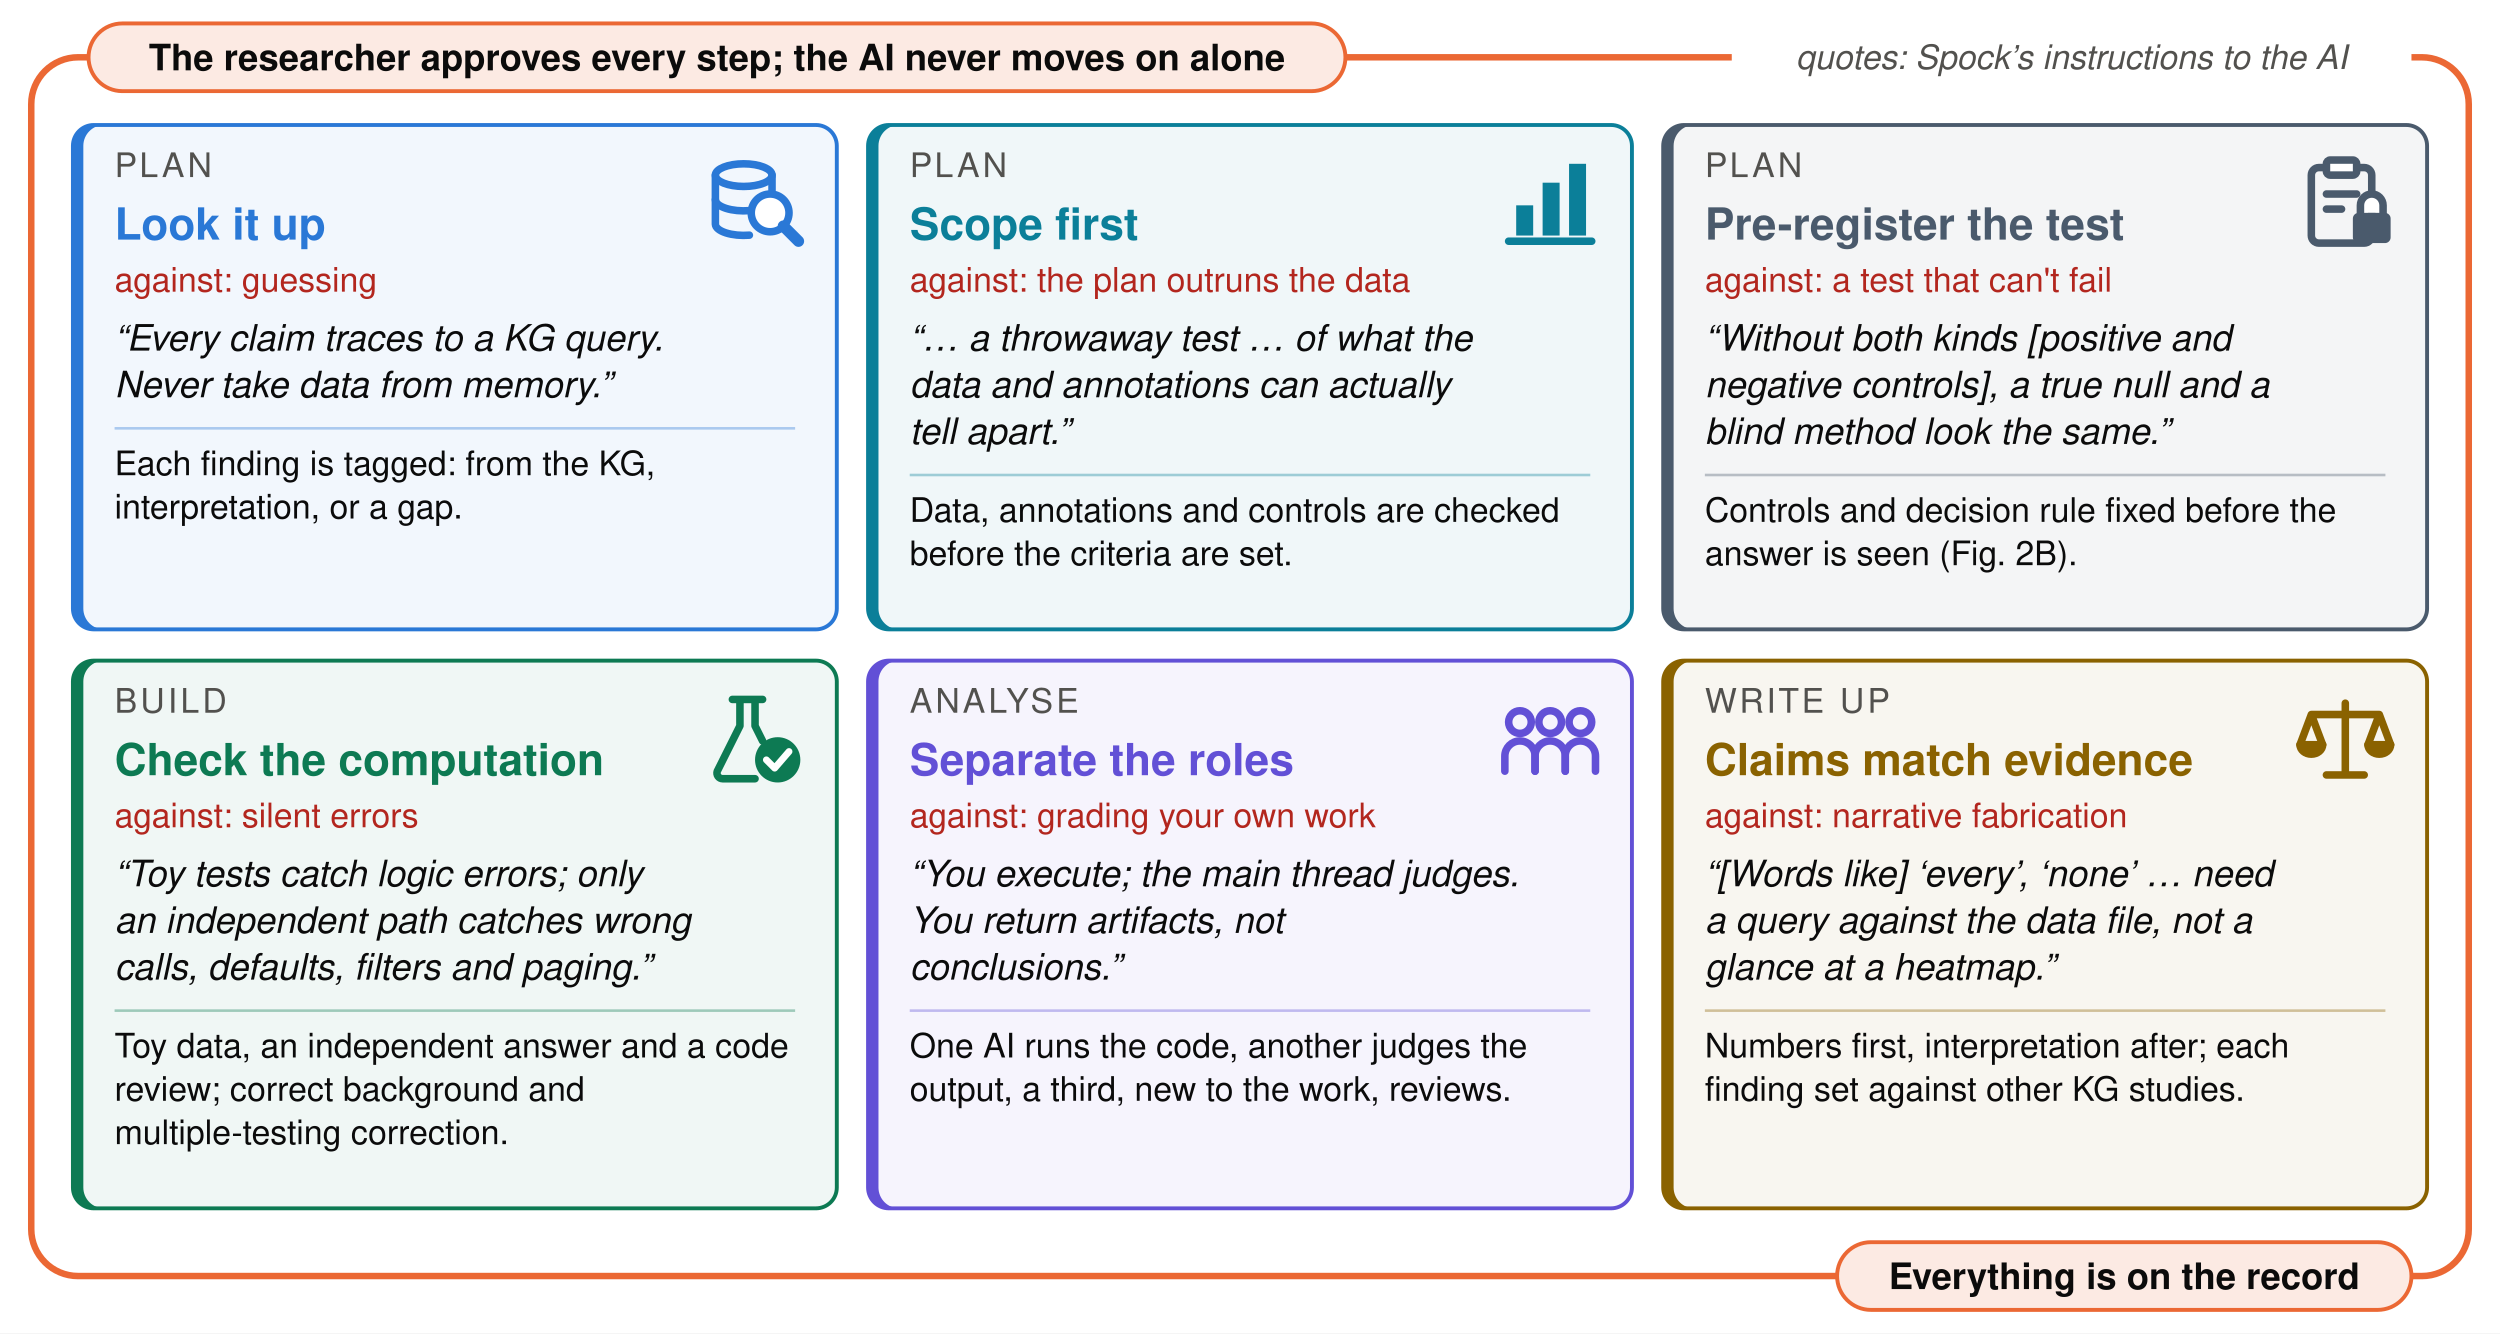
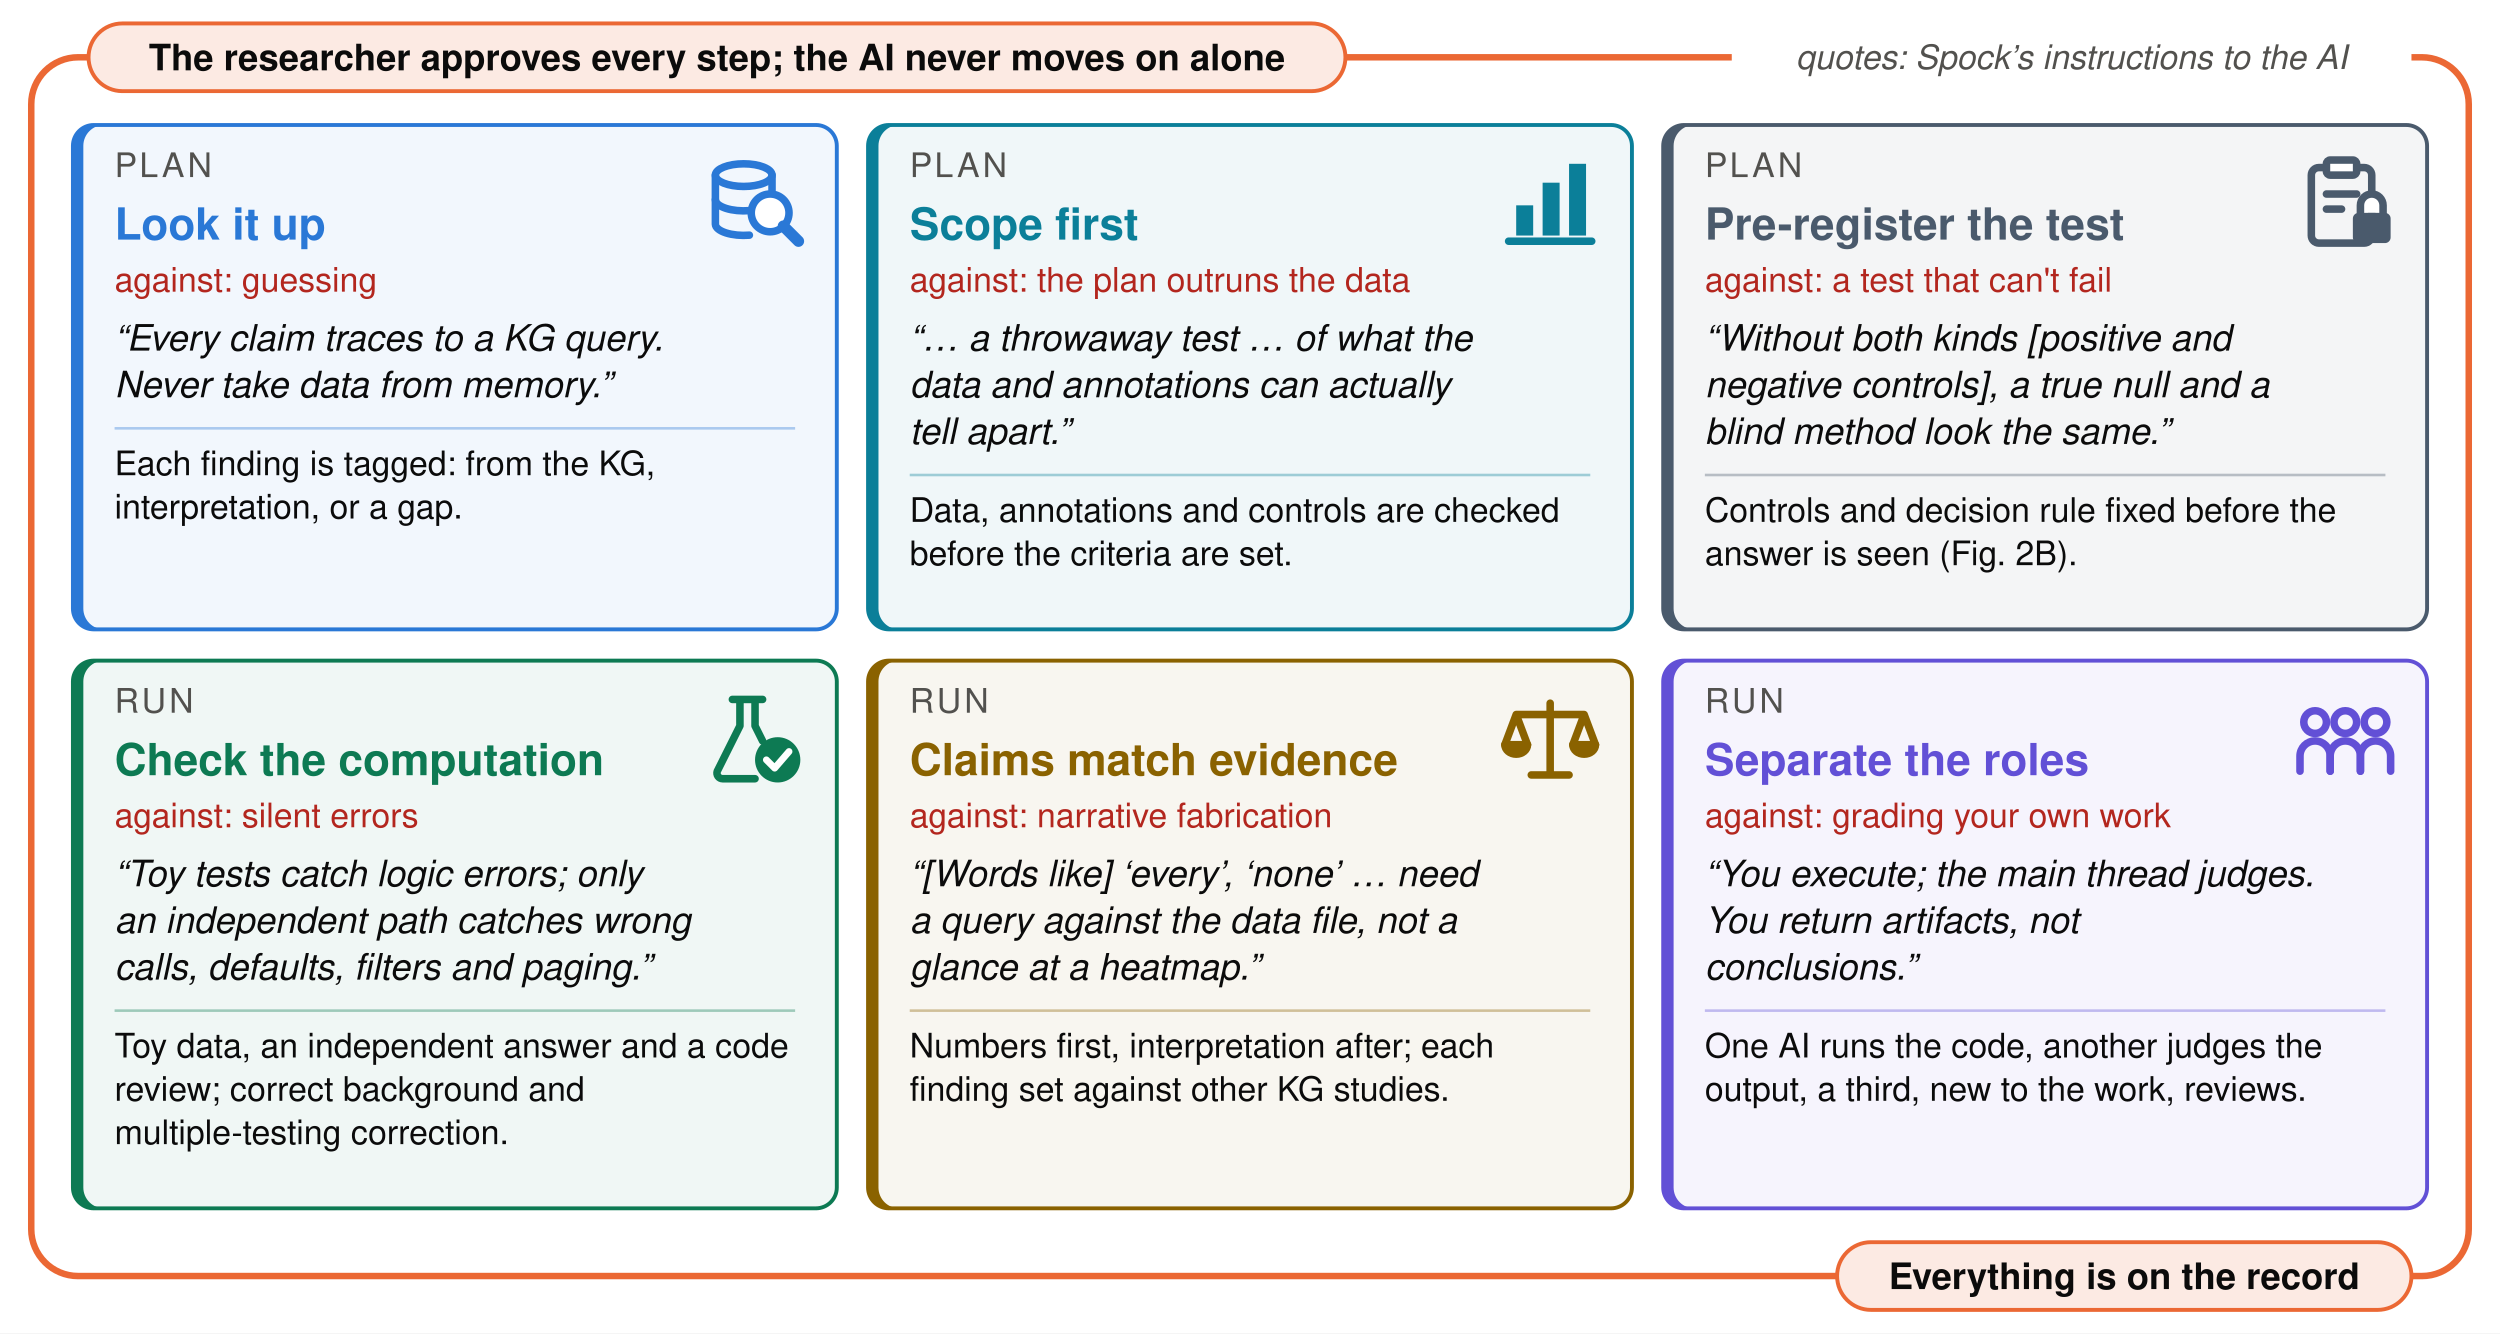
<svg xmlns="http://www.w3.org/2000/svg" width="960" height="512" viewBox="0 0 960 512" font-family="Helvetica, Arial, 'Segoe UI', sans-serif">
  <defs>
    <marker id="m0b0b0b" viewBox="0 0 10 10" refX="9" refY="5" markerWidth="6" markerHeight="6" orient="auto-start-reverse">
      <path d="M0,0 L10,5 L0,10 z" fill="#0b0b0b" />
    </marker>
    <marker id="m0b7f99" viewBox="0 0 10 10" refX="9" refY="5" markerWidth="6" markerHeight="6" orient="auto-start-reverse">
      <path d="M0,0 L10,5 L0,10 z" fill="#0b7f99" />
    </marker>
    <marker id="m0d7a53" viewBox="0 0 10 10" refX="9" refY="5" markerWidth="6" markerHeight="6" orient="auto-start-reverse">
      <path d="M0,0 L10,5 L0,10 z" fill="#0d7a53" />
    </marker>
    <marker id="m1baf7a" viewBox="0 0 10 10" refX="9" refY="5" markerWidth="6" markerHeight="6" orient="auto-start-reverse">
      <path d="M0,0 L10,5 L0,10 z" fill="#1baf7a" />
    </marker>
    <marker id="m2a78d6" viewBox="0 0 10 10" refX="9" refY="5" markerWidth="6" markerHeight="6" orient="auto-start-reverse">
      <path d="M0,0 L10,5 L0,10 z" fill="#2a78d6" />
    </marker>
    <marker id="m4a5a6c" viewBox="0 0 10 10" refX="9" refY="5" markerWidth="6" markerHeight="6" orient="auto-start-reverse">
      <path d="M0,0 L10,5 L0,10 z" fill="#4a5a6c" />
    </marker>
    <marker id="m52514e" viewBox="0 0 10 10" refX="9" refY="5" markerWidth="6" markerHeight="6" orient="auto-start-reverse">
      <path d="M0,0 L10,5 L0,10 z" fill="#52514e" />
    </marker>
    <marker id="m6250d6" viewBox="0 0 10 10" refX="9" refY="5" markerWidth="6" markerHeight="6" orient="auto-start-reverse">
      <path d="M0,0 L10,5 L0,10 z" fill="#6250d6" />
    </marker>
    <marker id="m8a6200" viewBox="0 0 10 10" refX="9" refY="5" markerWidth="6" markerHeight="6" orient="auto-start-reverse">
      <path d="M0,0 L10,5 L0,10 z" fill="#8a6200" />
    </marker>
    <marker id="mb0397a" viewBox="0 0 10 10" refX="9" refY="5" markerWidth="6" markerHeight="6" orient="auto-start-reverse">
      <path d="M0,0 L10,5 L0,10 z" fill="#b0397a" />
    </marker>
    <marker id="me34948" viewBox="0 0 10 10" refX="9" refY="5" markerWidth="6" markerHeight="6" orient="auto-start-reverse">
      <path d="M0,0 L10,5 L0,10 z" fill="#e34948" />
    </marker>
    <marker id="meb6834" viewBox="0 0 10 10" refX="9" refY="5" markerWidth="6" markerHeight="6" orient="auto-start-reverse">
      <path d="M0,0 L10,5 L0,10 z" fill="#eb6834" />
    </marker>
  </defs>
  <rect width="100%" height="100%" fill="#ffffff" />
  <rect x="12" y="22" width="936" height="468.0" rx="18" fill="#ffffff" stroke="#eb6834" stroke-width="2.5" />
  <rect x="34" y="9" width="482.64" height="26" rx="13" fill="#fceae3" stroke="#eb6834" stroke-width="1.5" />
  <text x="275.32" y="27" font-size="14" font-weight="bold" font-style="normal" fill="#0b0b0b" text-anchor="middle">The researcher approves every step; the AI never moves on alone</text>
  <rect x="705.44" y="477.0" width="220.56" height="26" rx="13" fill="#fceae3" stroke="#eb6834" stroke-width="1.5" />
  <text x="815.72" y="495.0" font-size="14" font-weight="bold" font-style="normal" fill="#0b0b0b" text-anchor="middle">Everything is on the record</text>
  <rect x="665.0" y="13" width="261.0" height="18" rx="0" fill="#ffffff" stroke="none" stroke-width="1.5" />
  <text x="795.5" y="26.5" font-size="13" font-weight="normal" font-style="italic" fill="#52514e" text-anchor="middle">quotes: Spock’s instructions to the AI</text>
  <rect x="28.0" y="48" width="293.333" height="193.68" rx="8" fill="#2a78d6" stroke="none" stroke-width="1.5" />
  <rect x="32.0" y="48" width="289.333" height="193.68" rx="8" fill="#f2f7fd" stroke="none" stroke-width="1.5" />
  <rect x="28.0" y="48" width="293.333" height="193.68" rx="8" fill="none" stroke="#2a78d6" stroke-width="1.5" />
  <text x="44.0" y="68" font-size="13" letter-spacing="1.2" fill="#52514e">PLAN</text>
  <g transform="translate(272.5333,60) scale(1.45)">
    <g fill="none" stroke="#2a78d6" stroke-width="2" stroke-linecap="round" stroke-linejoin="round">
      <ellipse cx="9" cy="5" rx="7.5" ry="3" />
      <path d="M1.5,5 V18 a7.5,3 0 0 0 9,2.9" />
      <path d="M16.5,5 V9" />
      <path d="M1.5,11.5 a7.5,3 0 0 0 9,2.9" />
    </g>
    <circle cx="16" cy="15" r="5" fill="#fff" stroke="#2a78d6" stroke-width="2" />
    <path d="M19.5,18.5 L23.5,22.5" fill="none" stroke="#2a78d6" stroke-width="3" stroke-linecap="round" />
  </g>
  <text x="44.0" y="92" font-size="17" font-weight="bold" font-style="normal" fill="#2a78d6" text-anchor="start">Look it up</text>
  <text x="44.0" y="112" font-size="13" font-weight="normal" font-style="normal" fill="#b3261e" text-anchor="start">against: guessing</text>
  <text x="44.0" y="134.64" font-size="14" font-weight="normal" font-style="italic" fill="#0b0b0b" text-anchor="start">“Every claim traces to a KG query.</text>
  <text x="44.0" y="152.56" font-size="14" font-weight="normal" font-style="italic" fill="#0b0b0b" text-anchor="start">Never take data from memory.”</text>
  <path d="M44.0,164.48 H305.333" stroke="#aac9ef" stroke-width="1" />
  <text x="44.0" y="182.48" font-size="13" font-weight="normal" font-style="normal" fill="#0b0b0b" text-anchor="start">Each finding is tagged: from the KG,</text>
  <text x="44.0" y="199.12" font-size="13" font-weight="normal" font-style="normal" fill="#0b0b0b" text-anchor="start">interpretation, or a gap.</text>
  <rect x="333.333" y="48" width="293.333" height="193.68" rx="8" fill="#0b7f99" stroke="none" stroke-width="1.5" />
  <rect x="337.333" y="48" width="289.333" height="193.68" rx="8" fill="#f0f7f9" stroke="none" stroke-width="1.5" />
  <rect x="333.333" y="48" width="293.333" height="193.68" rx="8" fill="none" stroke="#0b7f99" stroke-width="1.5" />
  <text x="349.333" y="68" font-size="13" letter-spacing="1.2" fill="#52514e">PLAN</text>
  <g transform="translate(577.8667,60) scale(1.45)">
    <g fill="#0b7f99">
      <rect x="3" y="13" width="4.5" height="8" />
      <rect x="10" y="7" width="4.5" height="14" />
      <rect x="17" y="2" width="4.5" height="19" />
    </g>
    <path d="M1,22.5 H23" fill="none" stroke="#0b7f99" stroke-width="2" stroke-linecap="round" stroke-linejoin="round" />
  </g>
  <text x="349.333" y="92" font-size="17" font-weight="bold" font-style="normal" fill="#0b7f99" text-anchor="start">Scope first</text>
  <text x="349.333" y="112" font-size="13" font-weight="normal" font-style="normal" fill="#b3261e" text-anchor="start">against: the plan outruns the data</text>
  <text x="349.333" y="134.64" font-size="14" font-weight="normal" font-style="italic" fill="#0b0b0b" text-anchor="start">“… a throwaway test … of what the</text>
  <text x="349.333" y="152.56" font-size="14" font-weight="normal" font-style="italic" fill="#0b0b0b" text-anchor="start">data and annotations can actually</text>
  <text x="349.333" y="170.48" font-size="14" font-weight="normal" font-style="italic" fill="#0b0b0b" text-anchor="start">tell apart.”</text>
  <path d="M349.333,182.4 H610.667" stroke="#9dccd6" stroke-width="1" />
  <text x="349.333" y="200.4" font-size="13" font-weight="normal" font-style="normal" fill="#0b0b0b" text-anchor="start">Data, annotations and controls are checked</text>
  <text x="349.333" y="217.04" font-size="13" font-weight="normal" font-style="normal" fill="#0b0b0b" text-anchor="start">before the criteria are set.</text>
  <rect x="638.667" y="48" width="293.333" height="193.68" rx="8" fill="#4a5a6c" stroke="none" stroke-width="1.5" />
  <rect x="642.667" y="48" width="289.333" height="193.68" rx="8" fill="#f4f5f6" stroke="none" stroke-width="1.5" />
  <rect x="638.667" y="48" width="293.333" height="193.68" rx="8" fill="none" stroke="#4a5a6c" stroke-width="1.5" />
  <text x="654.667" y="68" font-size="13" letter-spacing="1.2" fill="#52514e">PLAN</text>
  <g transform="translate(883.2,60) scale(1.45)">
    <g fill="none" stroke="#4a5a6c" stroke-width="2" stroke-linecap="round" stroke-linejoin="round">
      <rect x="3" y="3" width="16" height="20" rx="2" />
      <rect x="7" y="1" width="8" height="4" rx="1" fill="#fff" />
      <path d="M7,10 H15 M7,14 H11" />
      <path d="M16,15 V13 a3,3 0 0 1 6,0 V15" fill="#fff" />
    </g>
    <rect x="14" y="15" width="10" height="8" rx="1.5" fill="#4a5a6c" />
  </g>
  <text x="654.667" y="92" font-size="17" font-weight="bold" font-style="normal" fill="#4a5a6c" text-anchor="start">Pre-register the test</text>
  <text x="654.667" y="112" font-size="13" font-weight="normal" font-style="normal" fill="#b3261e" text-anchor="start">against: a test that can't fail</text>
  <text x="654.667" y="134.64" font-size="14" font-weight="normal" font-style="italic" fill="#0b0b0b" text-anchor="start">“Without both kinds [positive and</text>
  <text x="654.667" y="152.56" font-size="14" font-weight="normal" font-style="italic" fill="#0b0b0b" text-anchor="start">negative controls], a true null and a</text>
  <text x="654.667" y="170.48" font-size="14" font-weight="normal" font-style="italic" fill="#0b0b0b" text-anchor="start">blind method look the same.”</text>
  <path d="M654.667,182.4 H916.0" stroke="#b7bdc4" stroke-width="1" />
  <text x="654.667" y="200.4" font-size="13" font-weight="normal" font-style="normal" fill="#0b0b0b" text-anchor="start">Controls and decision rule fixed before the</text>
  <text x="654.667" y="217.04" font-size="13" font-weight="normal" font-style="normal" fill="#0b0b0b" text-anchor="start">answer is seen (Fig. 2B).</text>
  <rect x="28.0" y="253.68" width="293.333" height="210.32" rx="8" fill="#0d7a53" stroke="none" stroke-width="1.5" />
  <rect x="32.0" y="253.68" width="289.333" height="210.32" rx="8" fill="#f0f7f5" stroke="none" stroke-width="1.5" />
  <rect x="28.0" y="253.68" width="293.333" height="210.32" rx="8" fill="none" stroke="#0d7a53" stroke-width="1.5" />
-   <text x="44.0" y="273.68" font-size="13" letter-spacing="1.2" fill="#52514e">BUILD</text>
+   <text x="44.0" y="273.68" font-size="13" letter-spacing="1.2" fill="#52514e">RUN</text>
  <g transform="translate(272.5333,265.68) scale(1.45)">
    <g fill="none" stroke="#0d7a53" stroke-width="2" stroke-linecap="round" stroke-linejoin="round">
      <path d="M6,2 H14 M8,2 V9 L2,21 a1.5,1.5 0 0 0 1.4,2 H12 M12,2 V9 L14,13" />
    </g>
    <circle cx="18" cy="18" r="6" fill="#0d7a53" />
    <path d="M15,18 L17.2,20.2 L21,15.8" fill="none" stroke="#fff" stroke-width="1.8" stroke-linecap="round" stroke-linejoin="round" />
  </g>
  <text x="44.0" y="297.68" font-size="17" font-weight="bold" font-style="normal" fill="#0d7a53" text-anchor="start">Check the computation</text>
  <text x="44.0" y="317.68" font-size="13" font-weight="normal" font-style="normal" fill="#b3261e" text-anchor="start">against: silent errors</text>
  <text x="44.0" y="340.32" font-size="14" font-weight="normal" font-style="italic" fill="#0b0b0b" text-anchor="start">“Toy tests catch logic errors; only</text>
  <text x="44.0" y="358.24" font-size="14" font-weight="normal" font-style="italic" fill="#0b0b0b" text-anchor="start">an independent path catches wrong</text>
  <text x="44.0" y="376.16" font-size="14" font-weight="normal" font-style="italic" fill="#0b0b0b" text-anchor="start">calls, defaults, filters and paging.”</text>
  <path d="M44.0,388.08 H305.333" stroke="#9ecaba" stroke-width="1" />
  <text x="44.0" y="406.08" font-size="13" font-weight="normal" font-style="normal" fill="#0b0b0b" text-anchor="start">Toy data, an independent answer and a code</text>
  <text x="44.0" y="422.72" font-size="13" font-weight="normal" font-style="normal" fill="#0b0b0b" text-anchor="start">review; correct background and</text>
  <text x="44.0" y="439.36" font-size="13" font-weight="normal" font-style="normal" fill="#0b0b0b" text-anchor="start">multiple-testing correction.</text>
-   <rect x="333.333" y="253.68" width="293.333" height="210.32" rx="8" fill="#6250d6" stroke="none" stroke-width="1.5" />
-   <rect x="337.333" y="253.68" width="289.333" height="210.32" rx="8" fill="#f6f4fd" stroke="none" stroke-width="1.5" />
-   <rect x="333.333" y="253.68" width="293.333" height="210.32" rx="8" fill="none" stroke="#6250d6" stroke-width="1.5" />
-   <text x="349.333" y="273.68" font-size="13" letter-spacing="1.2" fill="#52514e">ANALYSE</text>
+   <rect x="333.333" y="253.68" width="293.333" height="210.32" rx="8" fill="#8a6200" stroke="none" stroke-width="1.5" />
+   <rect x="337.333" y="253.68" width="289.333" height="210.32" rx="8" fill="#f8f6f0" stroke="none" stroke-width="1.5" />
+   <rect x="333.333" y="253.68" width="293.333" height="210.32" rx="8" fill="none" stroke="#8a6200" stroke-width="1.5" />
+   <text x="349.333" y="273.68" font-size="13" letter-spacing="1.2" fill="#52514e">RUN</text>
  <g transform="translate(577.8667,265.68) scale(1.45)">
+     <g fill="none" stroke="#8a6200" stroke-width="2" stroke-linecap="round" stroke-linejoin="round">
+       <path d="M12,3 V22 M7,22 H17 M3,6 H21 M3,6 L0,14 M3,6 L6,14 M21,6 L18,14 M21,6 L24,14" />
+       <path d="M0,14 a3,2.5 0 0 0 6,0 Z M18,14 a3,2.5 0 0 0 6,0 Z" fill="#8a6200" />
+     </g>
+   </g>
+   <text x="349.333" y="297.68" font-size="17" font-weight="bold" font-style="normal" fill="#8a6200" text-anchor="start">Claims match evidence</text>
+   <text x="349.333" y="317.68" font-size="13" font-weight="normal" font-style="normal" fill="#b3261e" text-anchor="start">against: narrative fabrication</text>
+   <text x="349.333" y="340.32" font-size="14" font-weight="normal" font-style="italic" fill="#0b0b0b" text-anchor="start">“[Words like] ‘every’, ‘none’ … need</text>
+   <text x="349.333" y="358.24" font-size="14" font-weight="normal" font-style="italic" fill="#0b0b0b" text-anchor="start">a query against the data file, not a</text>
+   <text x="349.333" y="376.16" font-size="14" font-weight="normal" font-style="italic" fill="#0b0b0b" text-anchor="start">glance at a heatmap.”</text>
+   <path d="M349.333,388.08 H610.667" stroke="#d0c099" stroke-width="1" />
+   <text x="349.333" y="406.08" font-size="13" font-weight="normal" font-style="normal" fill="#0b0b0b" text-anchor="start">Numbers first, interpretation after; each</text>
+   <text x="349.333" y="422.72" font-size="13" font-weight="normal" font-style="normal" fill="#0b0b0b" text-anchor="start">finding set against other KG studies.</text>
+   <rect x="638.667" y="253.68" width="293.333" height="210.32" rx="8" fill="#6250d6" stroke="none" stroke-width="1.5" />
+   <rect x="642.667" y="253.68" width="289.333" height="210.32" rx="8" fill="#f6f4fd" stroke="none" stroke-width="1.5" />
+   <rect x="638.667" y="253.68" width="293.333" height="210.32" rx="8" fill="none" stroke="#6250d6" stroke-width="1.5" />
+   <text x="654.667" y="273.68" font-size="13" letter-spacing="1.2" fill="#52514e">RUN</text>
+   <g transform="translate(883.2,265.68) scale(1.45)">
    <g fill="none" stroke="#6250d6" stroke-width="2" stroke-linecap="round" stroke-linejoin="round">
      <circle cx="4" cy="8" r="3" />
      <path d="M0,21 V17 a4,4 0 0 1 8,0 V21" />
    </g>
    <g fill="none" stroke="#6250d6" stroke-width="2" stroke-linecap="round" stroke-linejoin="round">
      <circle cx="12" cy="8" r="3" />
      <path d="M8,21 V17 a4,4 0 0 1 8,0 V21" />
    </g>
    <g fill="none" stroke="#6250d6" stroke-width="2" stroke-linecap="round" stroke-linejoin="round">
      <circle cx="20" cy="8" r="3" />
      <path d="M16,21 V17 a4,4 0 0 1 8,0 V21" />
    </g>
  </g>
-   <text x="349.333" y="297.68" font-size="17" font-weight="bold" font-style="normal" fill="#6250d6" text-anchor="start">Separate the roles</text>
-   <text x="349.333" y="317.68" font-size="13" font-weight="normal" font-style="normal" fill="#b3261e" text-anchor="start">against: grading your own work</text>
-   <text x="349.333" y="340.32" font-size="14" font-weight="normal" font-style="italic" fill="#0b0b0b" text-anchor="start">“You execute; the main thread judges.</text>
-   <text x="349.333" y="358.24" font-size="14" font-weight="normal" font-style="italic" fill="#0b0b0b" text-anchor="start">You return artifacts, not</text>
-   <text x="349.333" y="376.16" font-size="14" font-weight="normal" font-style="italic" fill="#0b0b0b" text-anchor="start">conclusions.”</text>
-   <path d="M349.333,388.08 H610.667" stroke="#c0b9ef" stroke-width="1" />
-   <text x="349.333" y="406.08" font-size="13" font-weight="normal" font-style="normal" fill="#0b0b0b" text-anchor="start">One AI runs the code, another judges the</text>
-   <text x="349.333" y="422.72" font-size="13" font-weight="normal" font-style="normal" fill="#0b0b0b" text-anchor="start">output, a third, new to the work, reviews.</text>
-   <rect x="638.667" y="253.68" width="293.333" height="210.32" rx="8" fill="#8a6200" stroke="none" stroke-width="1.5" />
-   <rect x="642.667" y="253.68" width="289.333" height="210.32" rx="8" fill="#f8f6f0" stroke="none" stroke-width="1.5" />
-   <rect x="638.667" y="253.68" width="293.333" height="210.32" rx="8" fill="none" stroke="#8a6200" stroke-width="1.5" />
-   <text x="654.667" y="273.68" font-size="13" letter-spacing="1.2" fill="#52514e">WRITE UP</text>
-   <g transform="translate(883.2,265.68) scale(1.45)">
-     <g fill="none" stroke="#8a6200" stroke-width="2" stroke-linecap="round" stroke-linejoin="round">
-       <path d="M12,3 V22 M7,22 H17 M3,6 H21 M3,6 L0,14 M3,6 L6,14 M21,6 L18,14 M21,6 L24,14" />
-       <path d="M0,14 a3,2.5 0 0 0 6,0 Z M18,14 a3,2.5 0 0 0 6,0 Z" fill="#8a6200" />
-     </g>
-   </g>
-   <text x="654.667" y="297.68" font-size="17" font-weight="bold" font-style="normal" fill="#8a6200" text-anchor="start">Claims match evidence</text>
-   <text x="654.667" y="317.68" font-size="13" font-weight="normal" font-style="normal" fill="#b3261e" text-anchor="start">against: narrative fabrication</text>
-   <text x="654.667" y="340.32" font-size="14" font-weight="normal" font-style="italic" fill="#0b0b0b" text-anchor="start">“[Words like] ‘every’, ‘none’ … need</text>
-   <text x="654.667" y="358.24" font-size="14" font-weight="normal" font-style="italic" fill="#0b0b0b" text-anchor="start">a query against the data file, not a</text>
-   <text x="654.667" y="376.16" font-size="14" font-weight="normal" font-style="italic" fill="#0b0b0b" text-anchor="start">glance at a heatmap.”</text>
-   <path d="M654.667,388.08 H916.0" stroke="#d0c099" stroke-width="1" />
-   <text x="654.667" y="406.08" font-size="13" font-weight="normal" font-style="normal" fill="#0b0b0b" text-anchor="start">Numbers first, interpretation after; each</text>
-   <text x="654.667" y="422.72" font-size="13" font-weight="normal" font-style="normal" fill="#0b0b0b" text-anchor="start">finding set against other KG studies.</text>
+   <text x="654.667" y="297.68" font-size="17" font-weight="bold" font-style="normal" fill="#6250d6" text-anchor="start">Separate the roles</text>
+   <text x="654.667" y="317.68" font-size="13" font-weight="normal" font-style="normal" fill="#b3261e" text-anchor="start">against: grading your own work</text>
+   <text x="654.667" y="340.32" font-size="14" font-weight="normal" font-style="italic" fill="#0b0b0b" text-anchor="start">“You execute; the main thread judges.</text>
+   <text x="654.667" y="358.24" font-size="14" font-weight="normal" font-style="italic" fill="#0b0b0b" text-anchor="start">You return artifacts, not</text>
+   <text x="654.667" y="376.16" font-size="14" font-weight="normal" font-style="italic" fill="#0b0b0b" text-anchor="start">conclusions.”</text>
+   <path d="M654.667,388.08 H916.0" stroke="#c0b9ef" stroke-width="1" />
+   <text x="654.667" y="406.08" font-size="13" font-weight="normal" font-style="normal" fill="#0b0b0b" text-anchor="start">One AI runs the code, another judges the</text>
+   <text x="654.667" y="422.72" font-size="13" font-weight="normal" font-style="normal" fill="#0b0b0b" text-anchor="start">output, a third, new to the work, reviews.</text>
</svg>
